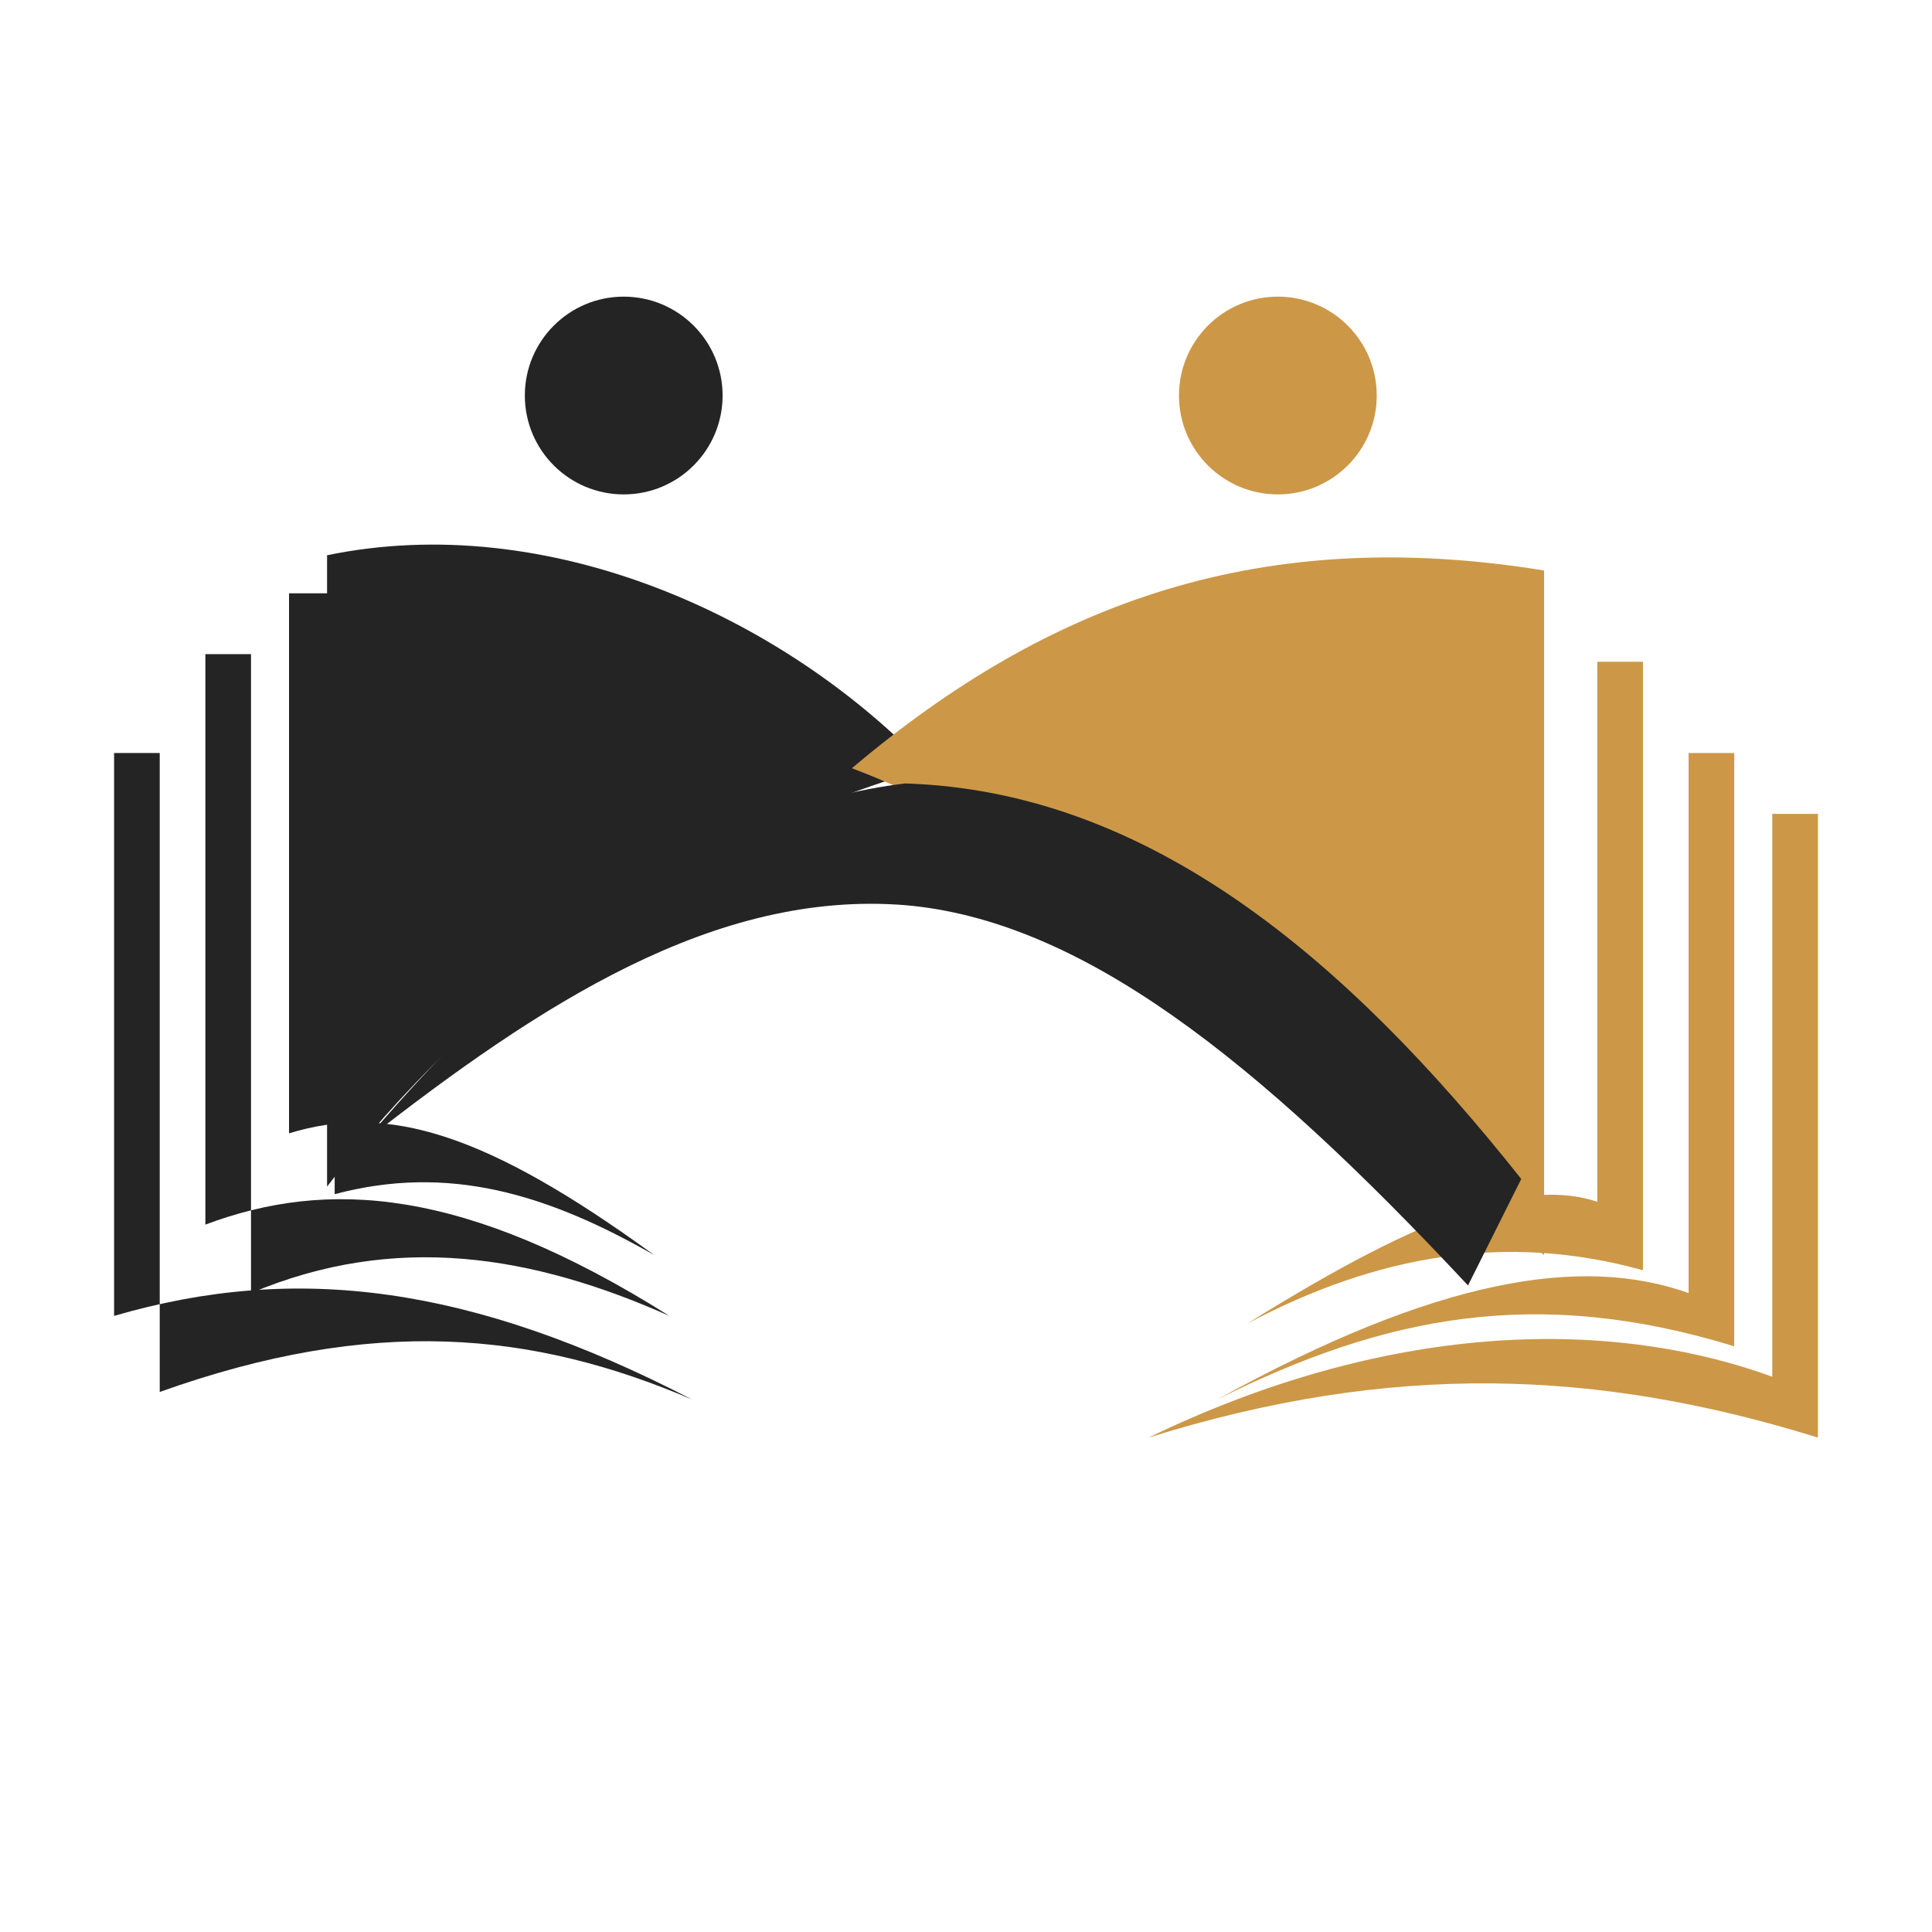
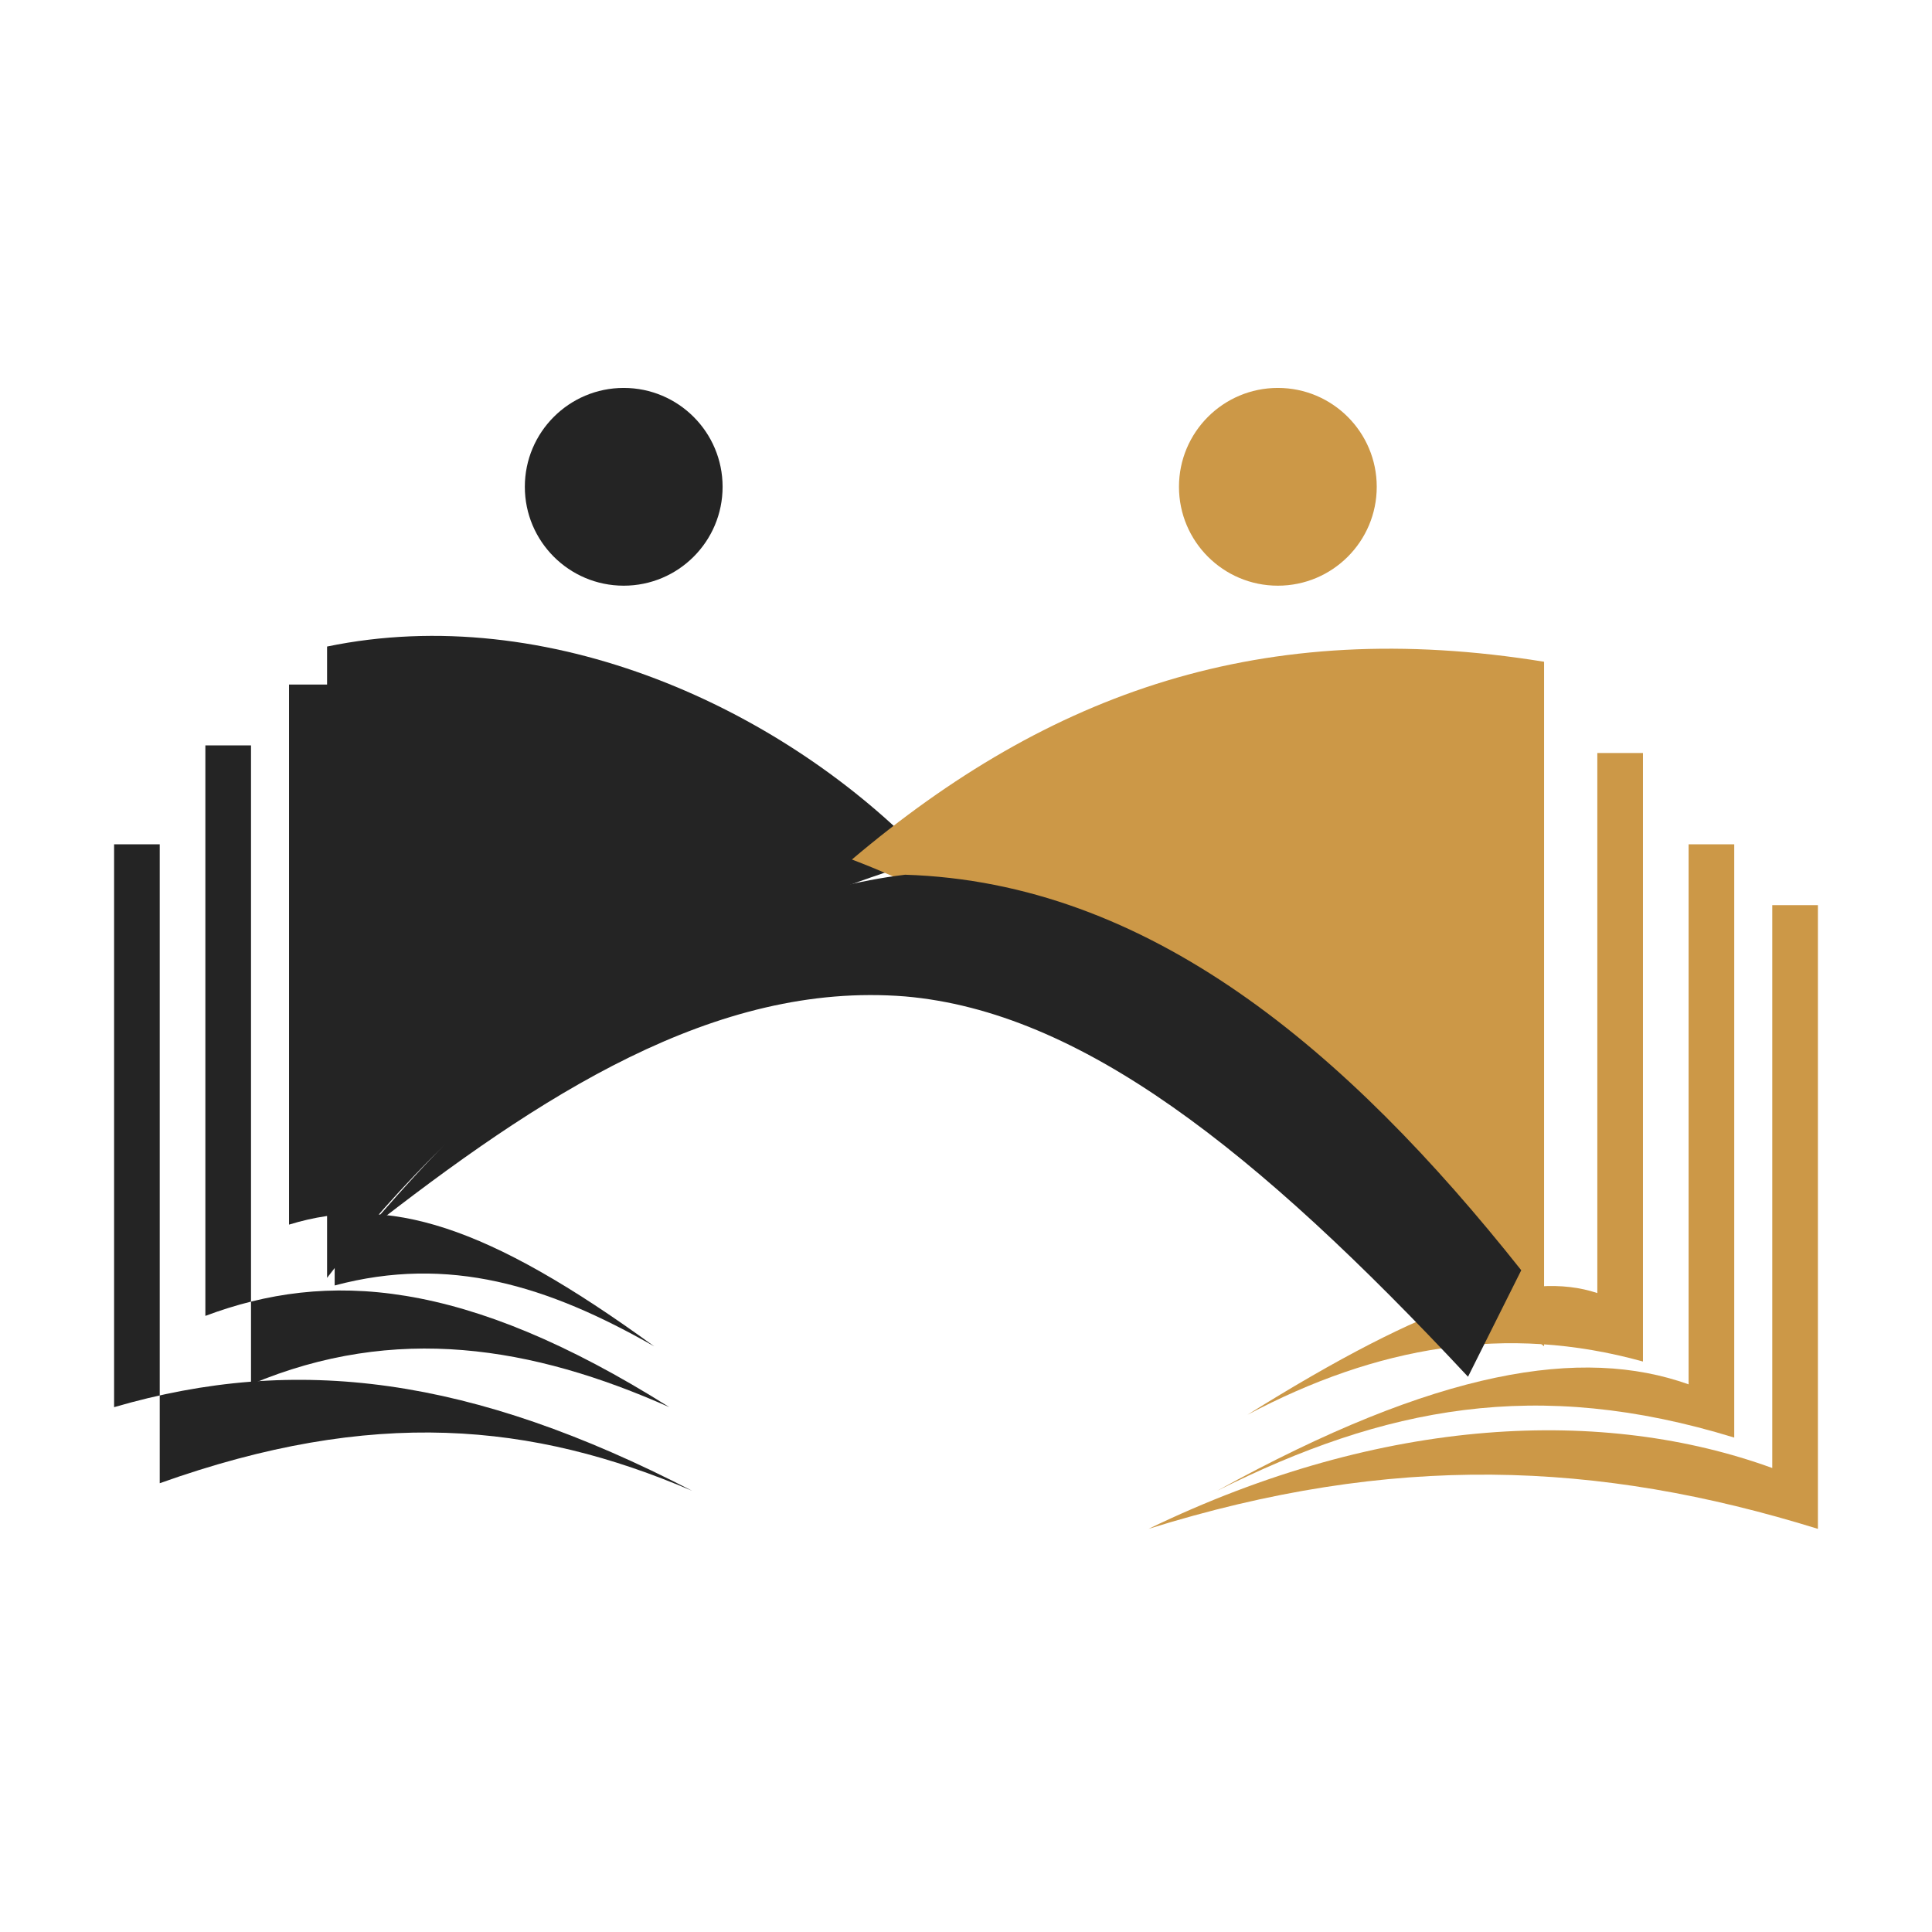
- <svg xmlns="http://www.w3.org/2000/svg" viewBox="0 -20 254 254" color="#242424">
+ <svg xmlns="http://www.w3.org/2000/svg" viewBox="0 -32 254 254" color="#242424">
  <style>@media(prefers-color-scheme:dark){svg{color:#f7f4ee}}</style>
  <g id="mark">
    <g fill="currentColor">
      <circle cx="82" cy="32" r="13" />
      <path d="M43 53C72 47 103 61 122 81C90 90 62 111 43 136Z" />
      <path d="M15 79H21V163C49 153 70 155 91 164C62 149 39 146 15 153Z" />
      <path d="M27 66H33V150C52 142 70 145 88 153C61 136 43 135 27 141Z" />
      <path d="M38 58H44V137C59 133 72 137 86 145C64 129 51 125 38 129Z" />
    </g>
    <g fill="#cc9847">
      <circle cx="168" cy="32" r="13" />
      <path d="M112 81C138 59 166 49 203 55V145C168 117 141 92 112 81Z" />
      <path d="M210 67H216V147C198 142 181 145 164 154C188 139 201 135 210 138Z" />
      <path d="M222 79H228V157C202 149 182 153 160 164C189 148 208 145 222 150Z" />
      <path d="M233 87H239V169C210 160 183 159 151 169C182 154 211 153 233 161Z" />
    </g>
    <path fill="currentColor" d="M48 130C71 103 94 86 119 83C151 84 177 106 200 135L193 149C165 119 142 101 119 99C94 97 71 112 48 130Z" />
  </g>
</svg>
